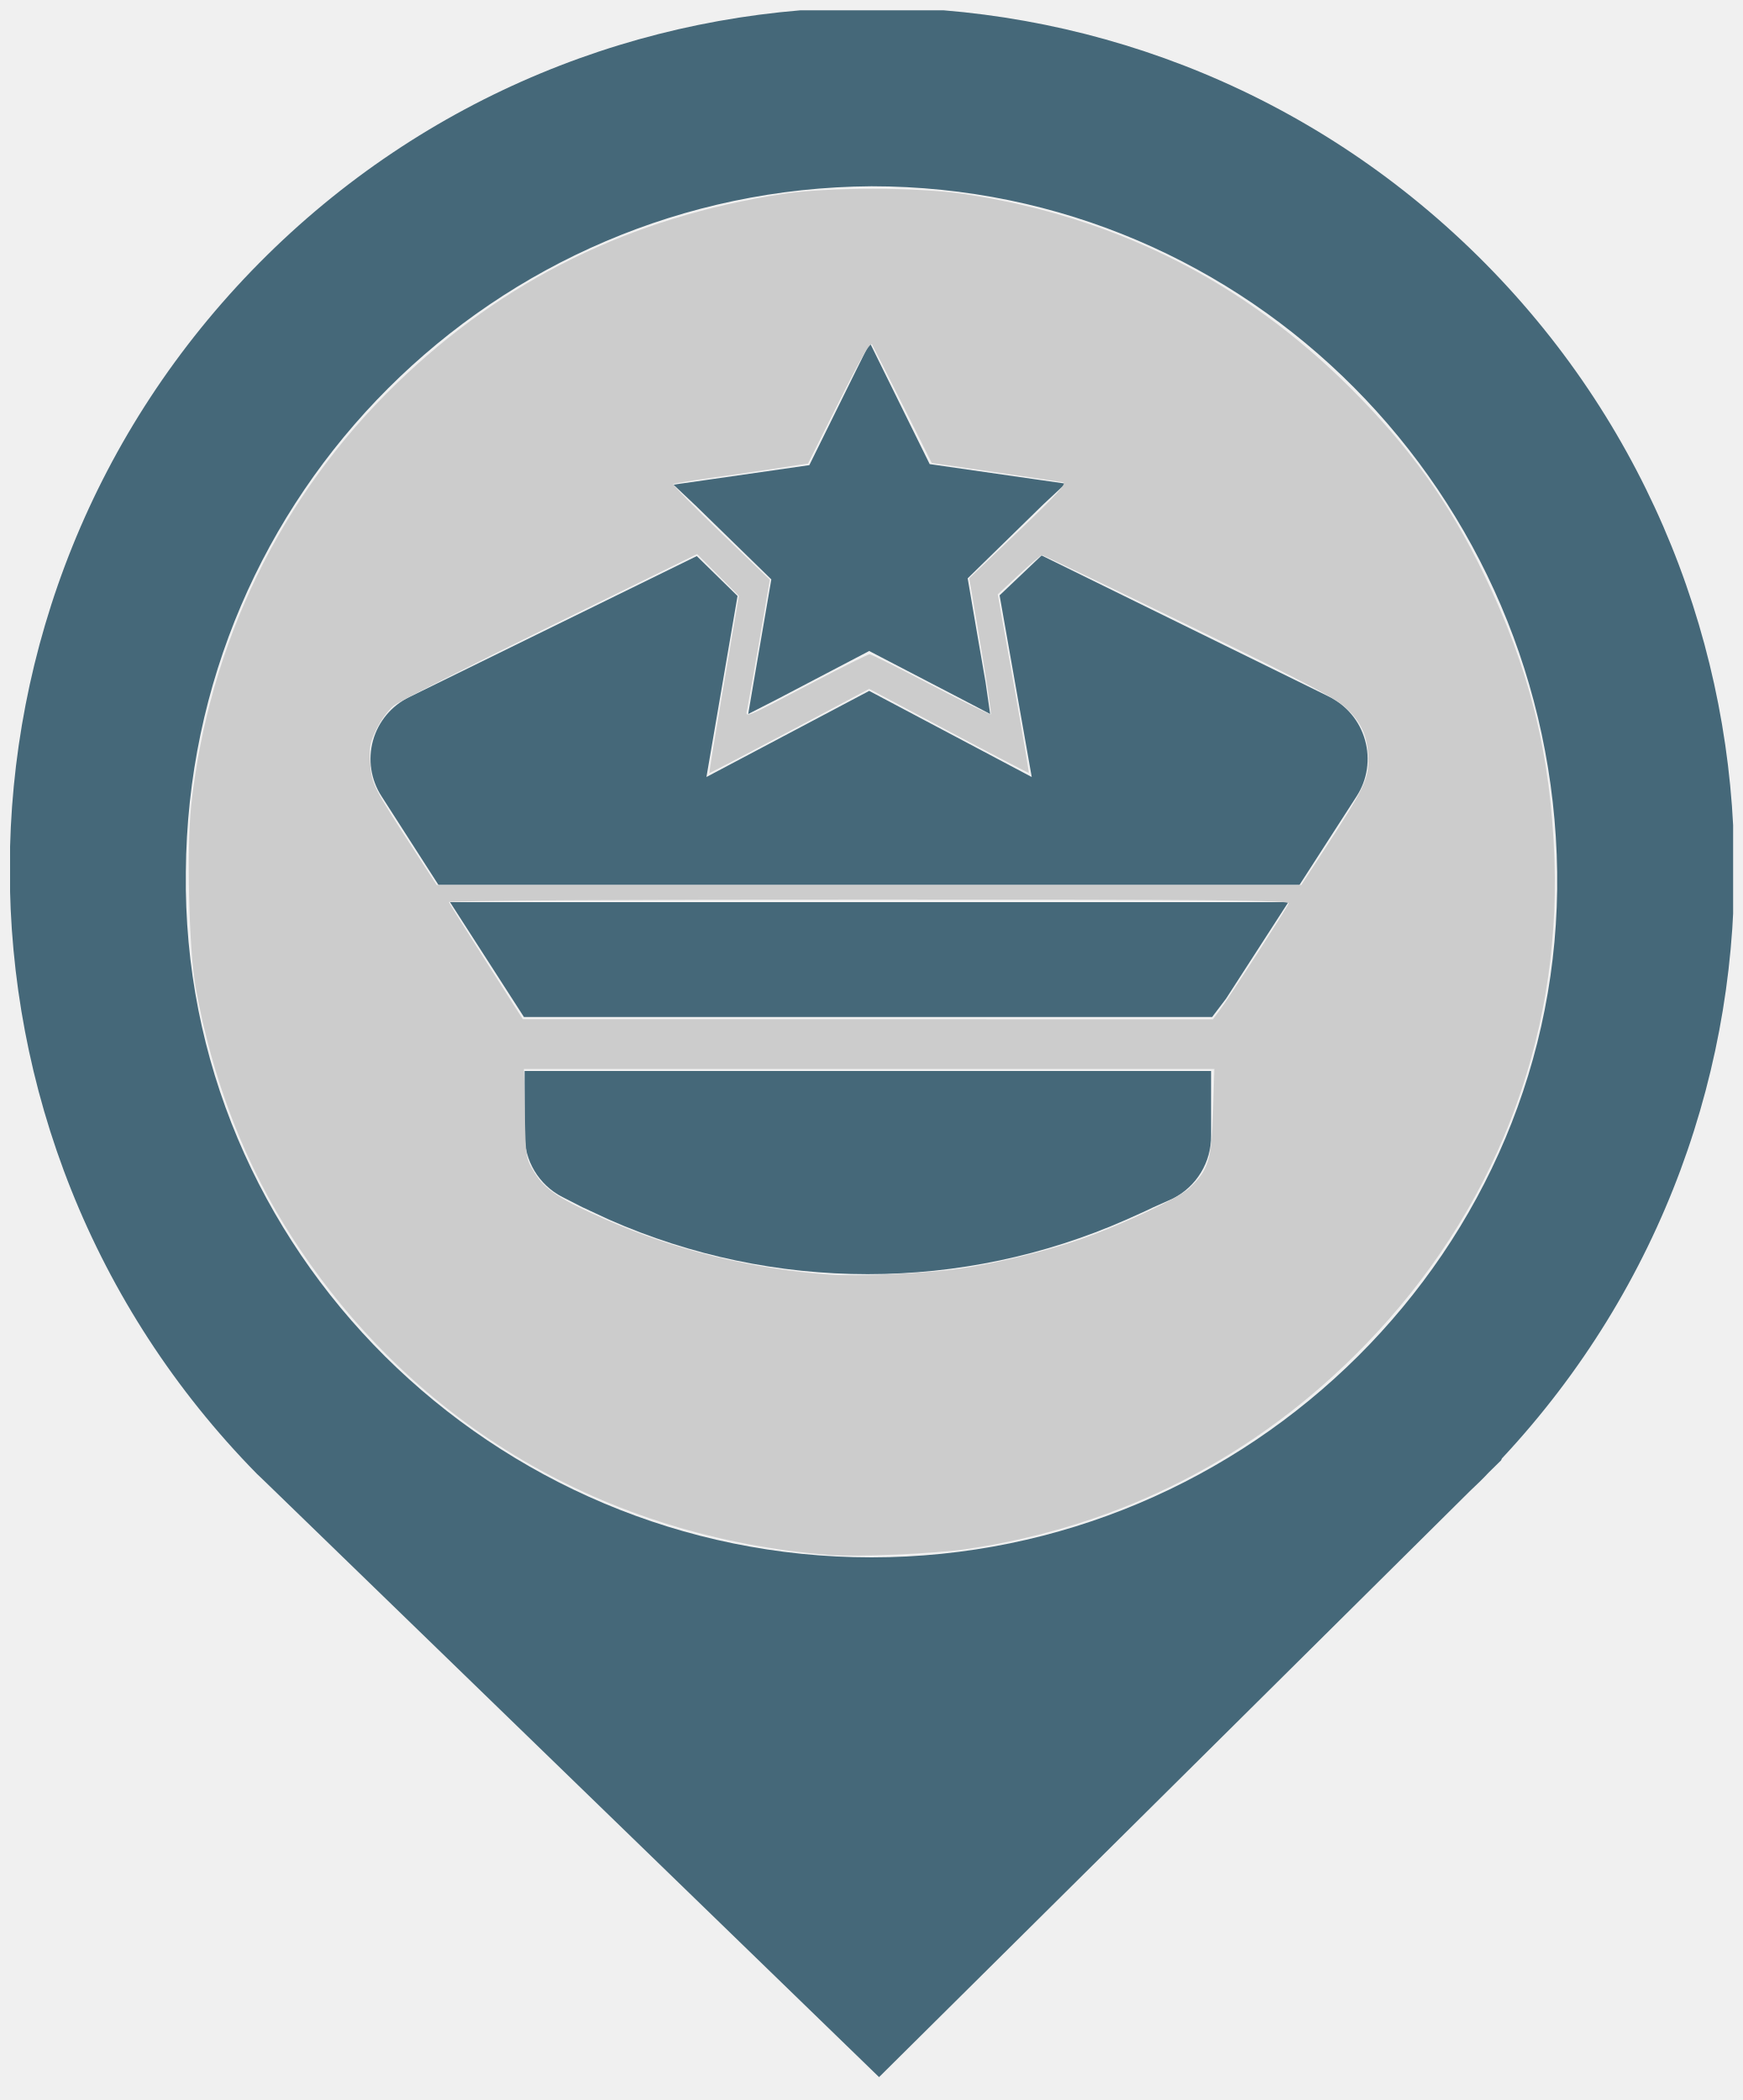
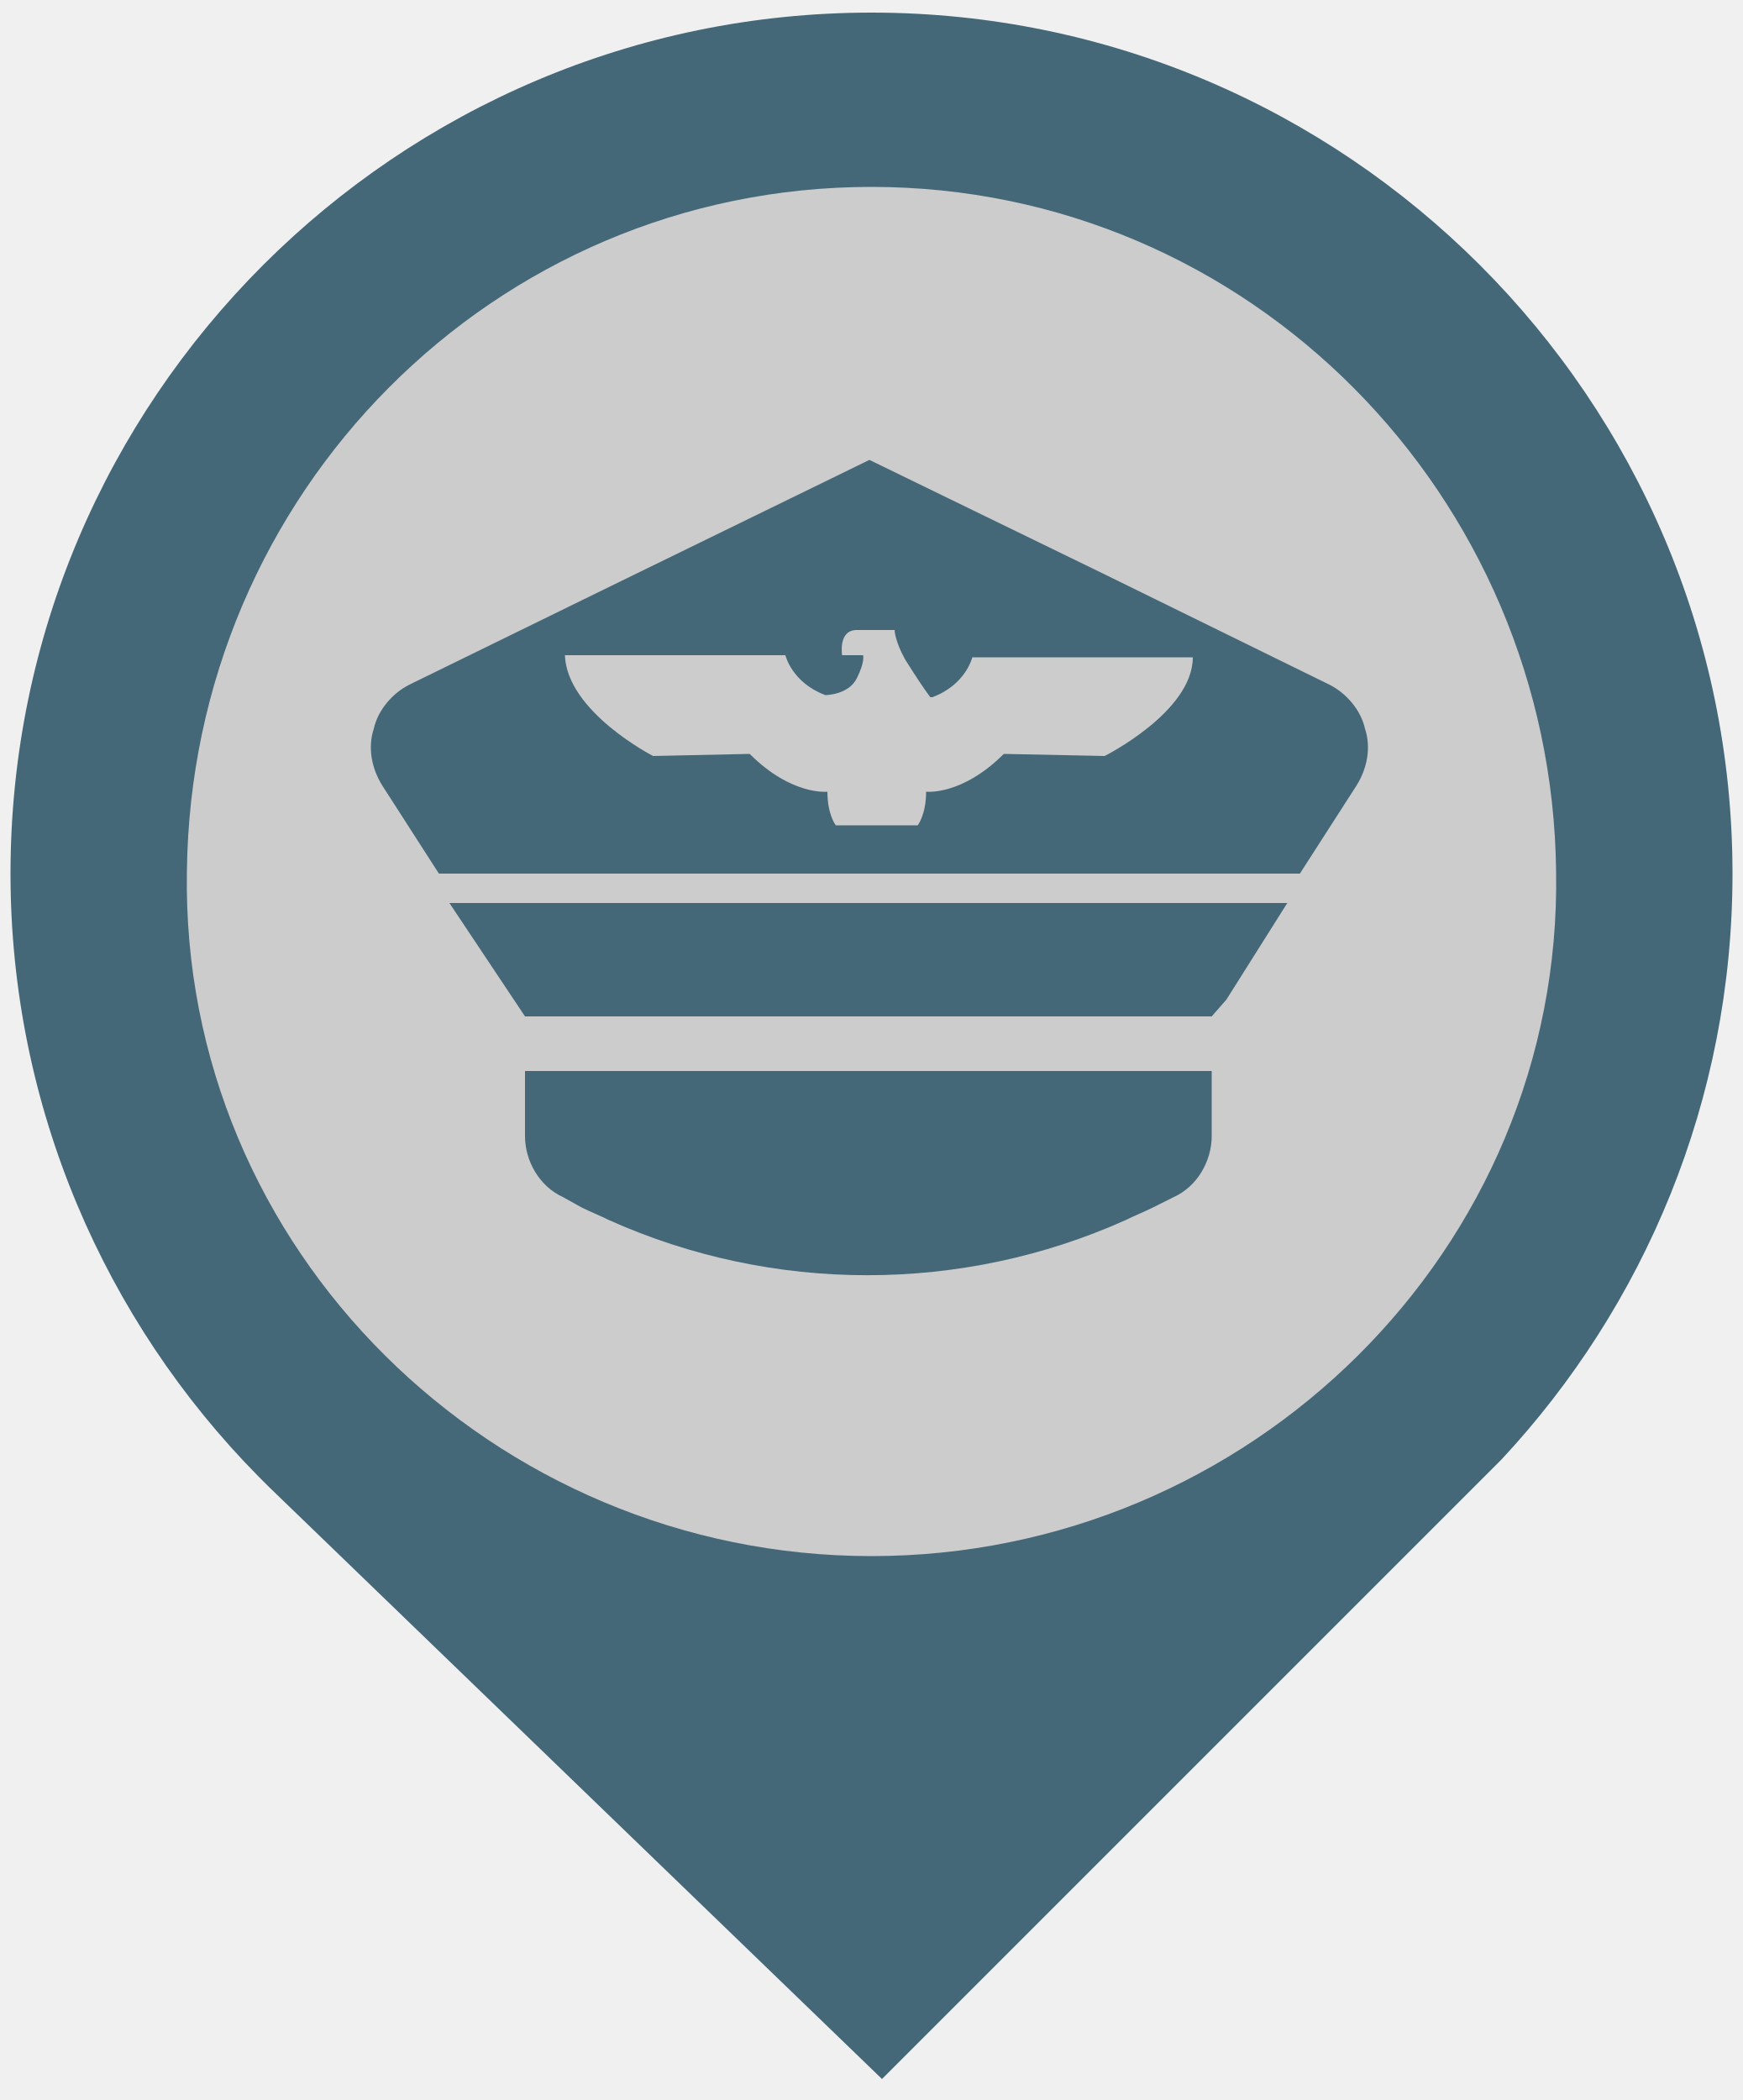
- <svg xmlns="http://www.w3.org/2000/svg" id="Ebene_1" data-name="Ebene 1" width="83" height="100" viewBox="0 0 83 100">
-   <defs>
-     <style>
-       .cls-1 {
-         fill: none;
-       }
- 
-       .cls-2 {
-         fill: #456879;
-       }
- 
-       .cls-3 {
-         clip-path: url(#clip-path);
-       }
- 
-       .cls-4 {
-         clip-path: url(#clip-path-2);
-       }
-     </style>
-     <clipPath id="clip-path">
-       <rect class="cls-1" x="30.5" y="14.61" width="21.79" height="20.72" />
-     </clipPath>
-     <clipPath id="clip-path-2">
-       <rect class="cls-1" x="0.48" y="0.49" width="82.05" height="99.02" />
-     </clipPath>
-   </defs>
+ <svg xmlns="http://www.w3.org/2000/svg" xmlns:xlink="http://www.w3.org/1999/xlink" version="1.1" id="Ebene_1" x="0px" y="0px" width="83px" height="100px" viewBox="0 0 83 100" style="enable-background:new 0 0 83 100;" xml:space="preserve">
+   <style type="text/css">
+ 	.st0{fill:#cccccc;}
+ 	.st1{clip-path:url(#SVGID_00000025407372170451333900000016374762105833336505_);fill:#456879;}
+ 	.st2{clip-path:url(#SVGID_00000180358883929963493470000017723902209694794915_);fill:#456879;}
+ 	.st3{clip-path:url(#SVGID_00000110448148851762263910000016364314656455746478_);fill:#214669;}
+ 	.st4{clip-path:url(#SVGID_00000006671332838490683310000018323615082207154566_);}
+ 	.st5{fill:#214669;}
+ 	.st6{clip-path:url(#SVGID_00000005235878515874311910000004323758932015914173_);}
+ 	.st7{clip-path:url(#SVGID_00000060004156294428490410000000174147019183428772_);fill:#214669;}
+ 	.st8{clip-path:url(#SVGID_00000103964278233043189190000002448090390404621196_);fill:#456879;}
+ 	.st9{clip-path:url(#SVGID_00000115508267852268008610000011279425524693108655_);fill:#214669;}
+ 	.st10{fill:#00732C;}
+ 	.st11{clip-path:url(#SVGID_00000085942647434438759570000003557894679512924576_);fill:#456879;}
+ 	.st12{clip-path:url(#SVGID_00000155837864062492063950000006184127207208824765_);fill:#00732C;}
+ 	.st13{fill:#456879;}
+ 	.st14{clip-path:url(#SVGID_00000182497102344405358980000015063506979575108505_);fill:#004622;}
+ 	.st15{clip-path:url(#SVGID_00000073705995950285808300000012938277248918222736_);fill:#004622;}
+ 	.st16{clip-path:url(#SVGID_00000147903590518050631920000012790718869878887577_);fill:#3D3B3D;}
+ 	.st17{clip-path:url(#SVGID_00000093178280615455399350000010383570799572613030_);fill:#3D3B3D;}
+ 	.st18{clip-path:url(#SVGID_00000076592066008257132680000017332488546979185837_);fill:#CD2619;}
+ 	.st19{clip-path:url(#SVGID_00000075850460782288632280000000792912873140596133_);fill:#8B1F21;}
+ 	.st20{clip-path:url(#SVGID_00000008855407583991245640000018134552722913253529_);fill:#8B1F21;}
+ 	.st21{clip-path:url(#SVGID_00000000944274002708521470000005515966107469945239_);fill:#8B1F21;}
+ 	.st22{clip-path:url(#SVGID_00000116923903652092174600000011621758134308822165_);fill:#F2A823;}
+ 	.st23{clip-path:url(#SVGID_00000057855023508218485980000002759305194843993531_);fill:#214669;}
+ 	.st24{fill:#3C3A3D;}
+ 	.st25{fill:#8B1F21;}
+ 	.st26{fill:#F2A823;}
+ 	.st27{clip-path:url(#SVGID_00000069370017582234911180000003655815572366096044_);fill:#8B1F21;}
+ 	.st28{clip-path:url(#SVGID_00000056412027124542689540000006511404726791594372_);fill:#3D3B3D;}
+ 	.st29{clip-path:url(#SVGID_00000150806953827220589680000010772442376647494034_);fill:#3C3A3D;}
+ 	.st30{clip-path:url(#SVGID_00000041999992616015616710000003662770415273452716_);fill:#3C3A3D;}
+ 	.st31{clip-path:url(#SVGID_00000147214995418335612230000000278349152669764264_);fill:#3C3A3D;}
+ 	.st32{clip-path:url(#SVGID_00000008836349446669022180000013226739015989200549_);fill:#3C3A3D;}
+ 	.st33{clip-path:url(#SVGID_00000065058966586729673660000016779246891312370572_);fill:#3D3B3D;}
+ 	.st34{clip-path:url(#SVGID_00000170241849921027084460000001863525441785644705_);fill:#3C3A3D;}
+ 	.st35{clip-path:url(#SVGID_00000034780822820662216230000002720968859548453040_);fill:#3D3B3D;}
+ 	.st36{clip-path:url(#SVGID_00000147909040370508791790000018423852530479972514_);fill:#3D3B3D;}
+ 	.st37{clip-path:url(#SVGID_00000180338240296462016670000000518613256102791075_);fill:#3C3A3D;}
+ 	.st38{clip-path:url(#SVGID_00000149373313287277199040000007060093889648727428_);fill:#3D3B3D;}
+ 	.st39{clip-path:url(#SVGID_00000114780853673664570860000017423865979861490621_);fill:#3D3B3D;}
+ 	.st40{clip-path:url(#SVGID_00000142168986877185468570000013226500411926134186_);fill:#3D3B3D;}
+ 	.st41{clip-path:url(#SVGID_00000116216635433371340740000005010208330973175729_);fill:#3D3B3D;}
+ 	.st42{clip-path:url(#SVGID_00000012431198406497899160000007698917482620304544_);fill:#3D3B3D;}
+ 	.st43{clip-path:url(#SVGID_00000029035595494351449190000014063397104129939124_);fill:#3D3B3D;}
+ 	.st44{clip-path:url(#SVGID_00000034068096320941738940000018147103381945978022_);fill:#3D3B3D;}
+ 	.st45{clip-path:url(#SVGID_00000022537792268909425320000011411406270980409007_);fill:#3D3B3D;}
+ 	.st46{clip-path:url(#SVGID_00000181050220268101038510000000329747062195734416_);fill:#3D3B3D;}
+ 	.st47{clip-path:url(#SVGID_00000137110918366648513860000015687951181434507688_);fill:#3C3A3D;}
+ 	.st48{clip-path:url(#SVGID_00000000193055686532271070000002846352155038303657_);fill:#3C3A3D;}
+ 	.st49{clip-path:url(#SVGID_00000124156896454344154500000011775637617419535500_);fill:#4D4D4D;}
+ 	.st50{clip-path:url(#SVGID_00000124156896454344154500000011775637617419535500_);fill:#456879;}
+ 	.st51{clip-path:url(#SVGID_00000124156896454344154500000011775637617419535500_);fill:#CD2619;}
+ 	.st52{clip-path:url(#SVGID_00000124156896454344154500000011775637617419535500_);fill:#8B1F21;}
+ 	.st53{clip-path:url(#SVGID_00000124156896454344154500000011775637617419535500_);fill:#004622;}
+ 	.st54{clip-path:url(#SVGID_00000124156896454344154500000011775637617419535500_);fill:#00732C;}
+ 	.st55{clip-path:url(#SVGID_00000124156896454344154500000011775637617419535500_);fill:#F2A823;}
+ 	.st56{fill:#FFFFFF;stroke:#000000;stroke-miterlimit:10;}
+ 	.st57{clip-path:url(#SVGID_00000105408043503827947250000014279480300379160196_);fill:#004622;}
+ 	.st58{fill:#3D3B3D;}
+ 	.st59{clip-path:url(#SVGID_00000041285862448709189720000016459615619031493550_);fill:#3D3B3D;}
+ </style>
+   <path class="st0" d="M41.5,8.3c18.3,0,33,15,33.3,33.3C75,60,59.9,74.9,41.5,74.9S8,60,8.2,41.6C8.5,23.3,23.2,8.3,41.5,8.3z" />
  <g>
    <g>
-       <polygon class="cls-2" points="57.72 48.43 24.95 48.43 21.43 42.96 61.35 42.96 58.38 47.56 57.72 48.43" />
-       <path class="cls-2" d="M54.92,57.49c-.43.21-.87.4-1.29.59a30.5,30.5,0,0,1-24.62,0l-1.29-.6L26.78,57a3.31,3.31,0,0,1-1.8-3V51H57.67v3.07a3.32,3.32,0,0,1-1.81,3Z" />
-     </g>
-     <path class="cls-2" d="M65,35.24a3.29,3.29,0,0,0-1.72-2.07L49.6,26.45l-2,1.9L49.13,37,41.39,32.9,33.64,37l1.48-8.62-1.94-1.9-13.7,6.72a3.27,3.27,0,0,0-1.31,4.72l2.71,4.22h41l2.72-4.22A3.27,3.27,0,0,0,65,35.24Z" />
-     <g class="cls-3">
-       <path class="cls-2" d="M42.05,17.6l2.22,4.5,5,.72,1.47.21-1.07,1-3.59,3.51c.28,1.64.56,3.29.85,4.94L47.15,34l-1.32-.69L41.39,31,37,33.3,35.63,34l.25-1.47c.28-1.65.57-3.3.85-4.94l-3.6-3.51-1.06-1,1.47-.21,5-.72,2.22-4.5.66-1.33Z" />
+       <polygon class="st13" points="57.7,48.4 25,48.4 21.4,43 61.3,43 58.4,47.6   " />
+       <path class="st13" d="M54.9,57.5c-0.4,0.2-0.9,0.4-1.3,0.6c-7.8,3.5-16.8,3.5-24.6,0c-0.4-0.2-0.9-0.4-1.3-0.6L26.8,57    c-1.1-0.5-1.8-1.7-1.8-2.9V51h32.7v3.1c0,1.2-0.7,2.4-1.8,2.9L54.9,57.5z" />
    </g>
  </g>
-   <g class="cls-4">
-     <path class="cls-2" d="M71.52,69.45a41.06,41.06,0,1,0-59.29.73v0l.19.18.28.27L41.86,98.91,70,71c.31-.29.61-.58.9-.89l.58-.57ZM41.5,8.87c18,0,32.4,14.68,32.65,32.65S59.5,74.16,41.5,74.16,8.61,59.52,8.85,41.52A32.87,32.87,0,0,1,41.5,8.87Z" />
+   <g>
+     <defs>
+       <rect id="SVGID_00000155855871565675378010000017354492698498911622_" x="0.5" y="0.5" width="82" height="99" />
+     </defs>
+     <clipPath id="SVGID_00000098207467025481007530000009716569479084052379_">
+       <use xlink:href="#SVGID_00000155855871565675378010000017354492698498911622_" style="overflow:visible;" />
+     </clipPath>
+     <path style="clip-path:url(#SVGID_00000098207467025481007530000009716569479084052379_);fill:#456879;" d="M71.5,69.5   c6.8-7.3,11-17.1,11-27.9c0-22.6-18.4-41-41-41c-22.6,0-41,18.4-41,41c0,11.1,4.5,21.3,11.8,28.7l0,0l0.2,0.2   c0.1,0.1,0.2,0.2,0.3,0.3l29.2,28.2L70,71c0.3-0.3,0.6-0.6,0.9-0.9L71.5,69.5L71.5,69.5z M41.5,8.9c18,0,32.4,14.7,32.6,32.6   c0.3,18-14.6,32.6-32.6,32.6S8.6,59.5,8.9,41.5C9.1,23.5,23.5,8.9,41.5,8.9z" />
  </g>
-   <path style="fill:#cccccc;stroke-width:0.139" d="M 39.499,74.046 C 28.825,73.204 19.721,67.849 13.986,59.04 11.69,55.513 10.121,51.47 9.317,47.01 8.997,45.23 8.88,40.417 9.107,38.346 9.954,30.623 13.36,23.62 18.864,18.282 c 5.12,-4.965 11.174,-7.939 18.41,-9.046 2.145,-0.328 6.406,-0.327 8.623,0.002 7.176,1.065 13.323,4.154 18.429,9.259 2.796,2.796 4.659,5.395 6.329,8.832 2.172,4.47 3.204,8.649 3.367,13.639 0.283,8.628 -2.889,16.753 -9.001,23.061 -5.184,5.351 -11.685,8.675 -19.055,9.744 -1.484,0.215 -5.203,0.372 -6.467,0.272 z m 6.189,-13.629 c 1.771,-0.255 4.234,-0.858 5.866,-1.436 1.983,-0.702 4.603,-1.945 5.099,-2.418 0.894,-0.853 1.039,-1.327 1.108,-3.607 l 0.062,-2.051 H 41.384 24.946 l 0.045,2.133 c 0.044,2.097 0.052,2.144 0.467,2.816 0.493,0.798 1.201,1.263 3.381,2.22 3.338,1.466 6.936,2.351 10.661,2.623 1.249,0.091 4.696,-0.065 6.189,-0.28 z M 58.095,48.088 c 0.442,-0.588 3.177,-4.827 3.269,-5.067 0.058,-0.152 -3.419,-0.184 -19.984,-0.184 -11.471,0 -20.034,0.052 -20.008,0.122 0.025,0.067 0.829,1.349 1.785,2.848 l 1.739,2.725 16.43,0.004 16.43,0.004 0.34,-0.452 z m 5.074,-7.789 c 1.706,-2.616 1.991,-3.192 1.991,-4.031 0,-1.093 -0.269,-1.774 -0.974,-2.471 -0.535,-0.528 -1.711,-1.151 -7.549,-3.999 -3.803,-1.855 -6.962,-3.37 -7.019,-3.367 -0.057,0.003 -0.555,0.426 -1.106,0.939 l -1.002,0.933 0.754,4.235 c 0.415,2.329 0.74,4.247 0.724,4.261 -0.017,0.015 -1.734,-0.879 -3.815,-1.986 l -3.784,-2.012 -3.794,2.018 c -2.087,1.11 -3.804,2.007 -3.817,1.993 -0.013,-0.014 0.299,-1.918 0.693,-4.232 l 0.715,-4.207 -0.995,-0.995 -0.995,-0.995 -6.997,3.436 c -3.848,1.89 -7.197,3.589 -7.442,3.775 -0.245,0.187 -0.615,0.687 -0.823,1.111 -0.329,0.672 -0.368,0.887 -0.304,1.677 0.079,0.984 0.126,1.075 2.148,4.195 l 1.014,1.565 h 20.588 20.588 z m -24.53,-7.759 c 1.451,-0.762 2.697,-1.386 2.77,-1.386 0.072,0 1.388,0.658 2.924,1.461 1.535,0.804 2.819,1.434 2.852,1.401 0.033,-0.033 -0.185,-1.504 -0.484,-3.269 l -0.544,-3.209 2.364,-2.26 c 1.825,-1.745 2.303,-2.272 2.096,-2.313 -0.147,-0.029 -1.613,-0.248 -3.258,-0.487 L 44.367,22.044 43.01,19.332 C 42.263,17.841 41.599,16.526 41.533,16.412 41.447,16.261 41.008,17.016 39.945,19.137 l -1.469,2.934 -1.436,0.221 c -0.79,0.122 -2.218,0.329 -3.174,0.461 -0.956,0.132 -1.77,0.268 -1.808,0.303 -0.038,0.035 0.981,1.073 2.264,2.308 l 2.334,2.244 -0.489,2.851 c -0.269,1.568 -0.528,3.033 -0.576,3.255 -0.11,0.508 -0.27,0.569 3.047,-1.173 z" id="path107" />
+   <path class="st13" d="M65,34.7c-0.2-0.9-0.9-1.7-1.7-2.1l-10.8-5.3l-11.1-5.4l-12.5,6.1l-9.4,4.6c-0.8,0.4-1.5,1.2-1.7,2.1  c-0.3,0.9-0.1,1.9,0.4,2.7l2.7,4.2h41l2.7-4.2C65.1,36.6,65.3,35.6,65,34.7z M52.6,36l-4.8-0.1c-2,2-3.7,1.8-3.7,1.8  c0,1.1-0.4,1.6-0.4,1.6h-3.9c0,0-0.4-0.5-0.4-1.6c0,0-1.7,0.2-3.7-1.8L31.1,36c0,0-4.1-2.1-4.2-4.8h10.5c0,0,0.3,1.3,1.9,1.9  c0,0,1.1,0,1.5-0.8c0.4-0.8,0.3-1.1,0.3-1.1h-1c0,0-0.2-1.2,0.7-1.2s1.8,0,1.8,0s0,0.5,0.5,1.4c0.5,0.8,0.9,1.4,1.2,1.8  c0.1,0,0.1,0,0.1,0c1.6-0.6,1.9-1.9,1.9-1.9h10.5C56.8,33.9,52.6,36,52.6,36z" />
</svg>
